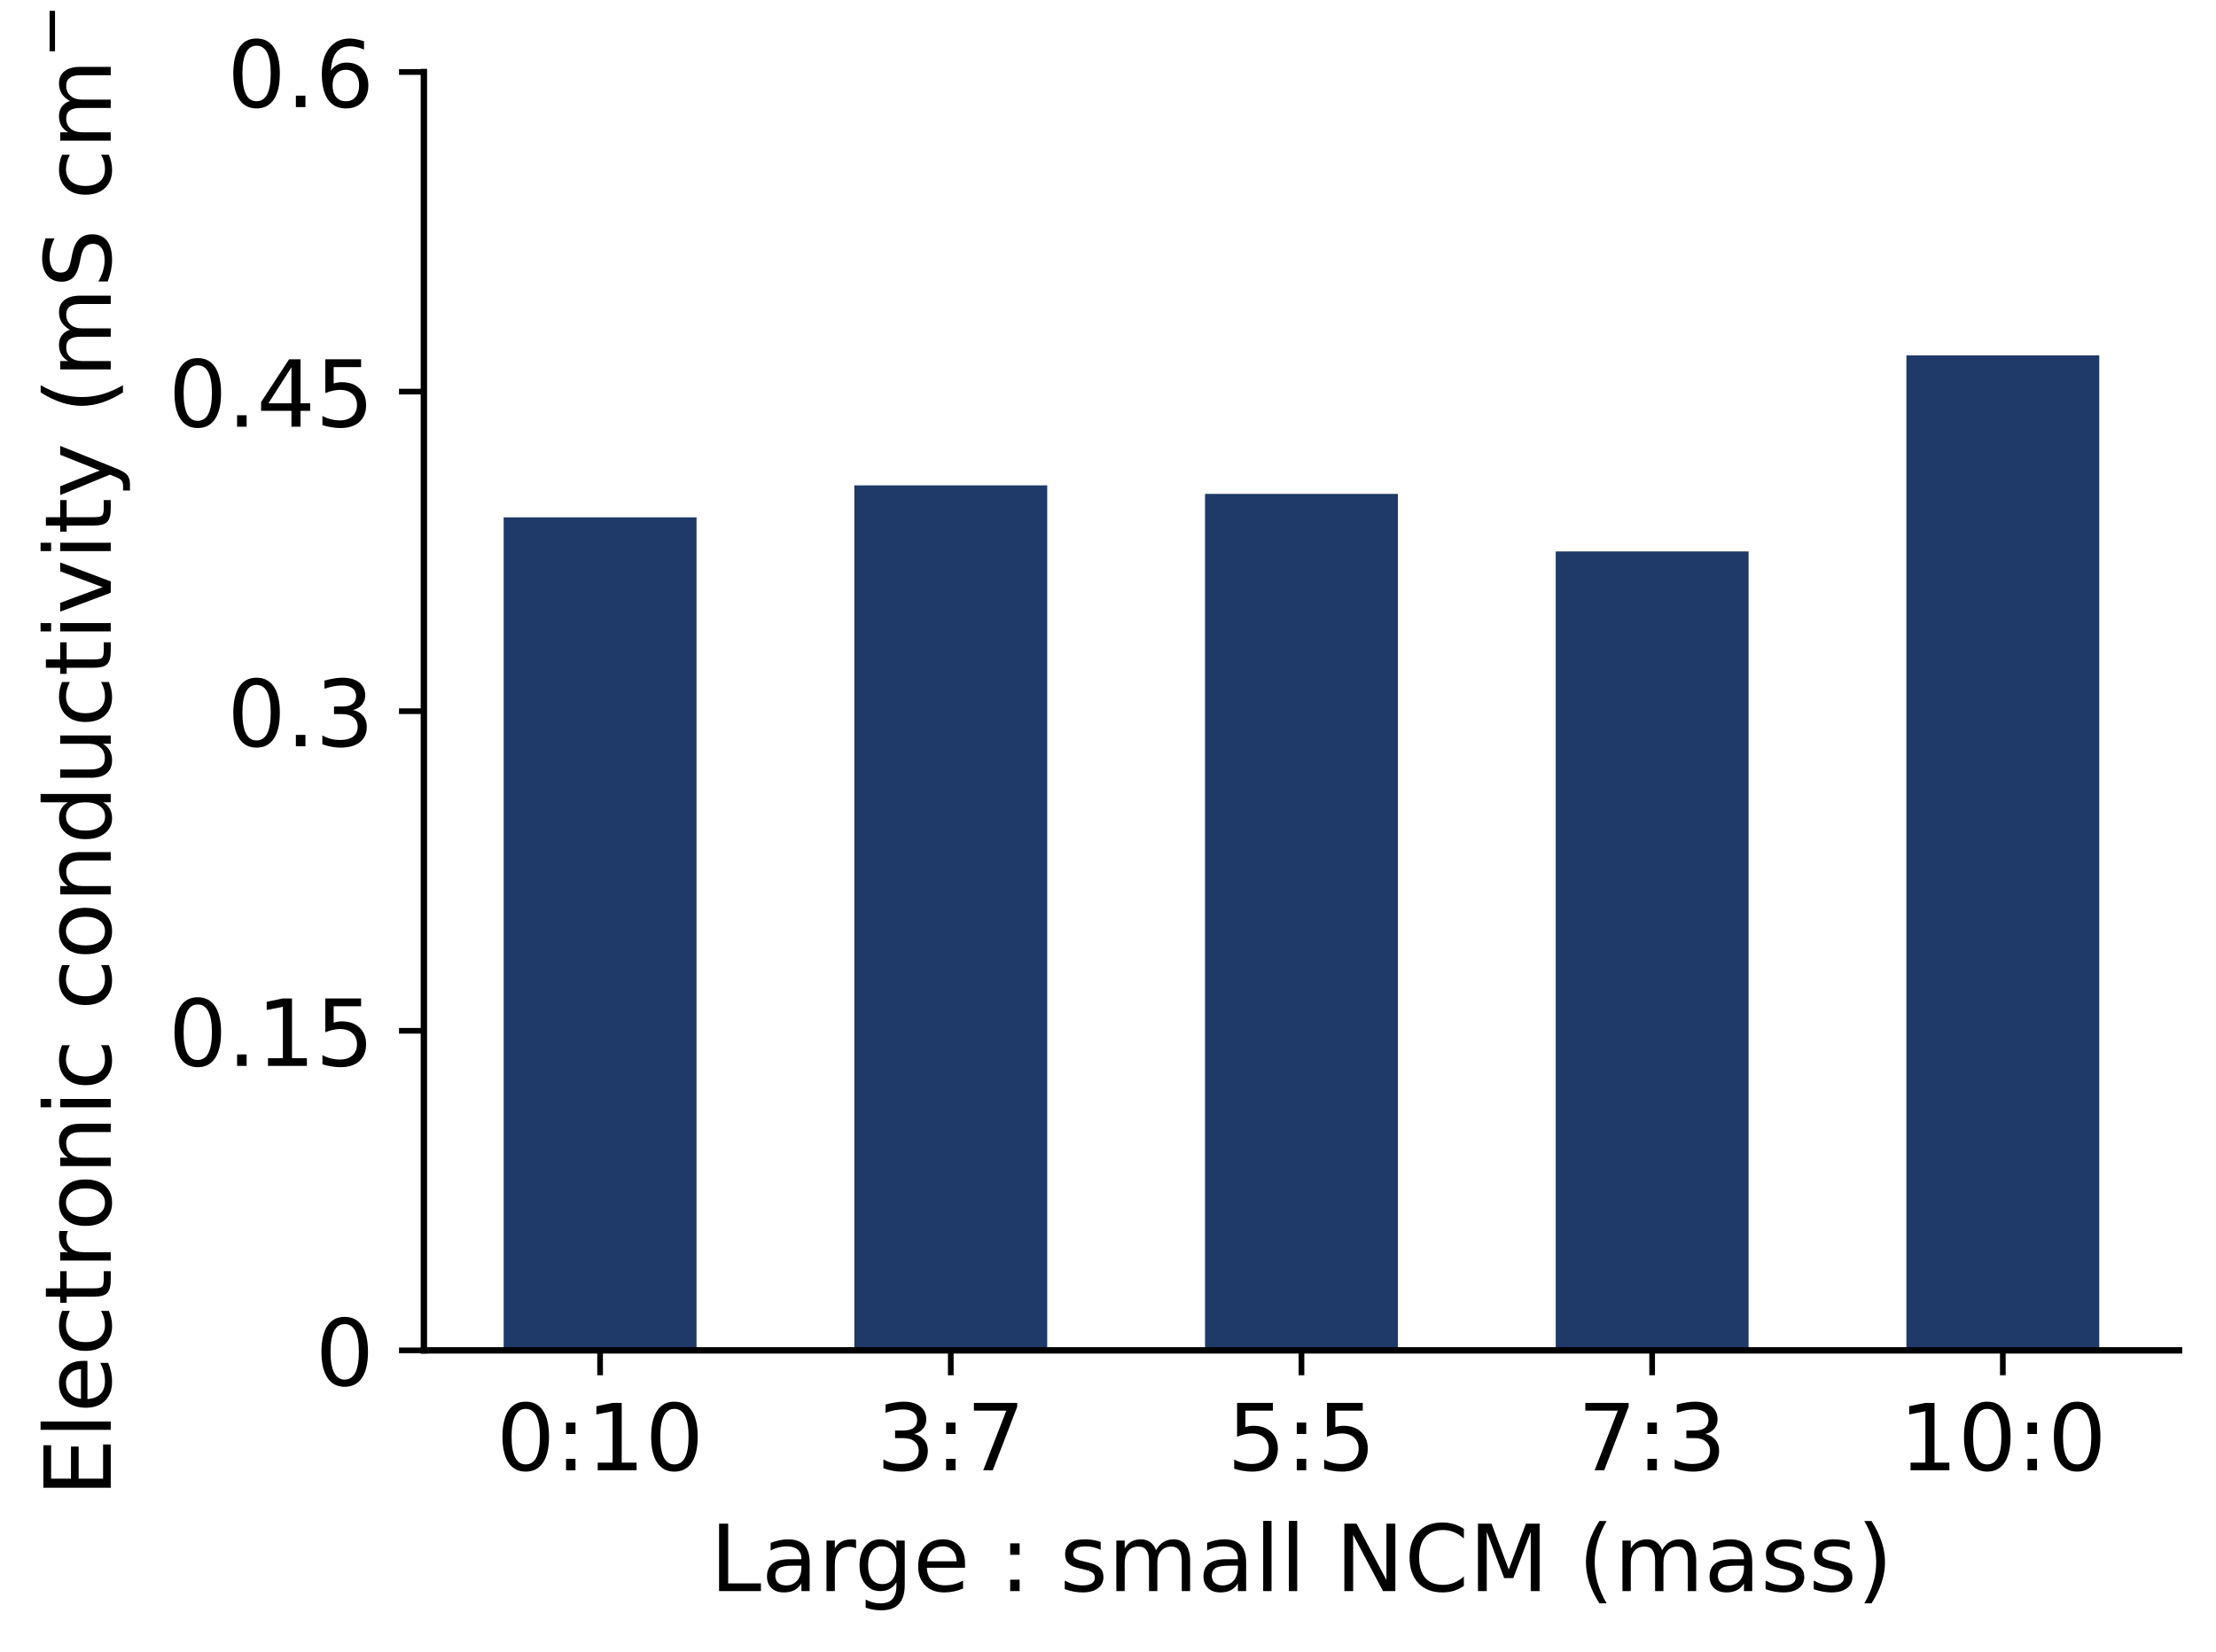
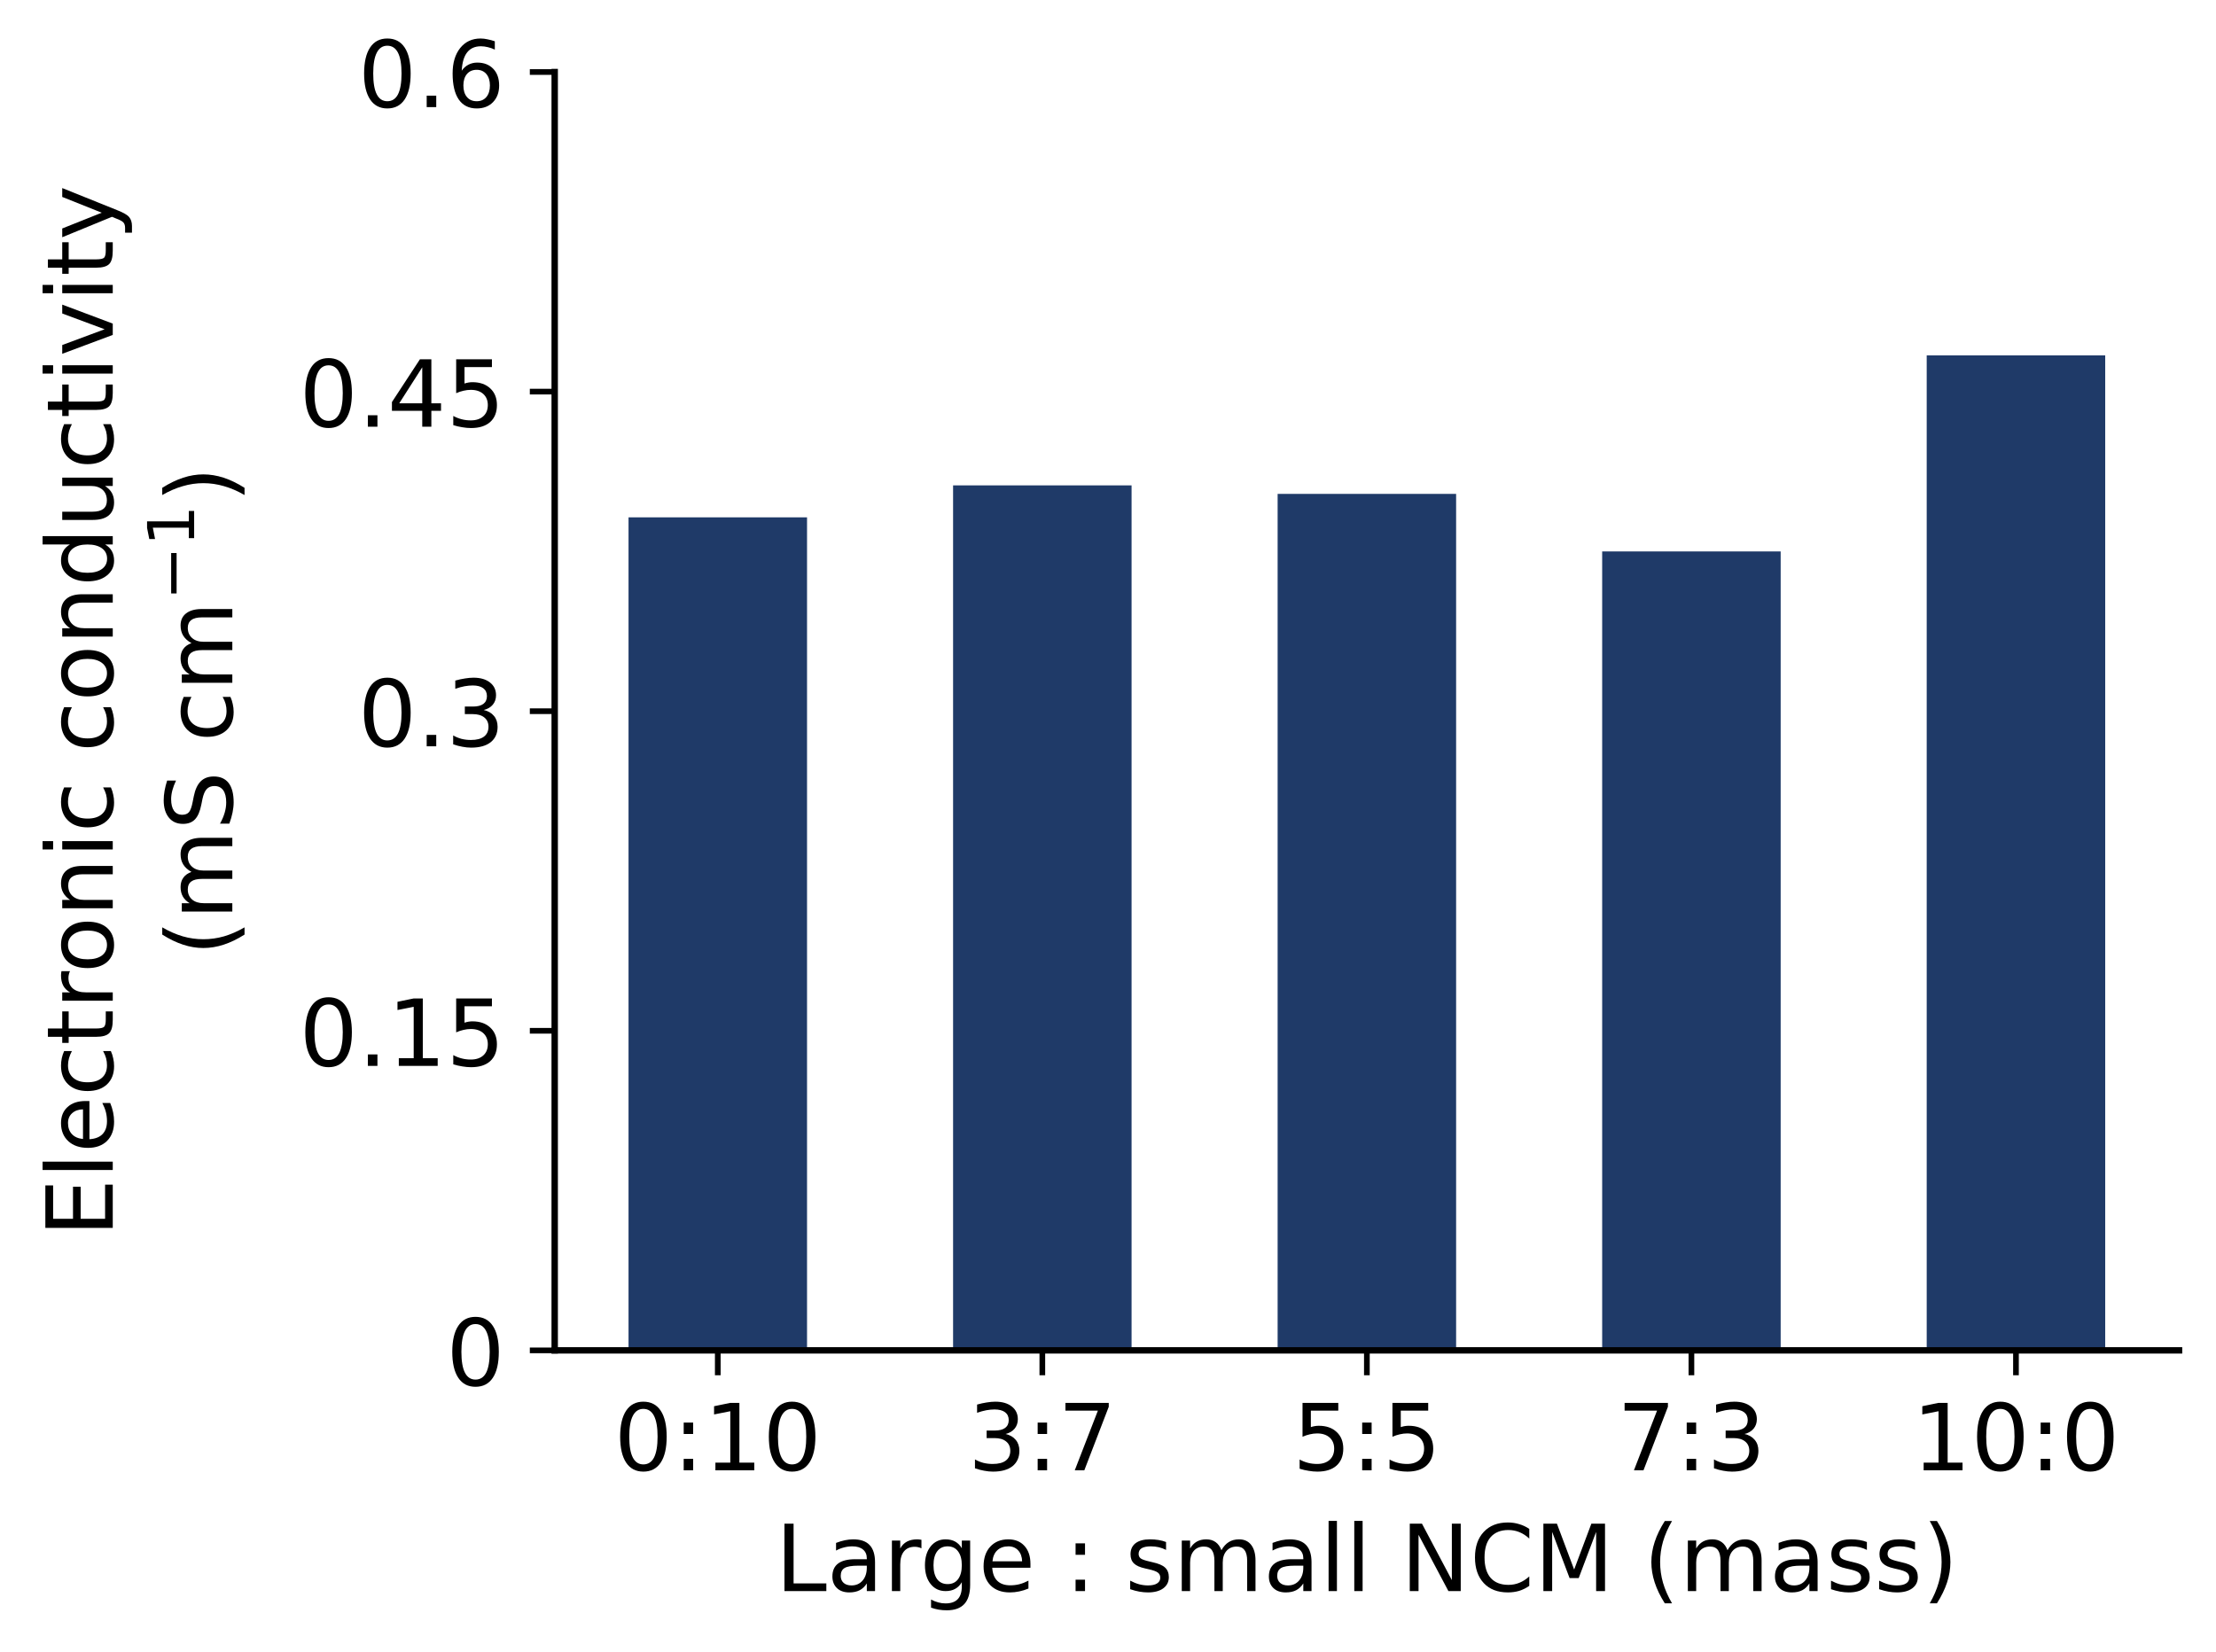
<svg xmlns="http://www.w3.org/2000/svg" xmlns:xlink="http://www.w3.org/1999/xlink" width="311.811pt" height="232.441pt" viewBox="0 0 311.811 232.441" version="1.1">
  <defs>
    <style type="text/css">*{stroke-linejoin: round; stroke-linecap: butt}</style>
  </defs>
  <g id="figure_1">
    <g id="patch_1">
      <path d="M 0 232.441  L 311.811 232.441  L 311.811 0  L 0 0  L 0 232.441  z " style="fill: none" />
    </g>
    <g id="axes_1">
      <g id="patch_2">
-         <path d="M 59.643 190.038  L 306.611 190.038  L 306.611 10.138  L 59.643 10.138  L 59.643 190.038  z " style="fill: none" />
+         <path d="M 78.051 190.038  L 306.611 190.038  L 306.611 10.138  L 78.051 10.138  L 78.051 190.038  z " style="fill: none" />
      </g>
      <g id="patch_3">
-         <path d="M 70.869 190.038  L 98.008 190.038  L 98.008 72.803  L 70.869 72.803  z " clip-path="url(#p072ee446fd)" style="fill: #1f3a68" />
+         <path d="M 88.44 190.038  L 113.557 190.038  L 113.557 72.803  L 88.44 72.803  z " clip-path="url(#p11eef88e7c)" style="fill: #1f3a68" />
      </g>
      <g id="patch_4">
-         <path d="M 120.213 190.038  L 147.352 190.038  L 147.352 68.306  L 120.213 68.306  z " clip-path="url(#p072ee446fd)" style="fill: #1f3a68" />
+         <path d="M 134.107 190.038  L 159.223 190.038  L 159.223 68.306  L 134.107 68.306  z " clip-path="url(#p11eef88e7c)" style="fill: #1f3a68" />
      </g>
      <g id="patch_5">
-         <path d="M 169.557 190.038  L 196.697 190.038  L 196.697 69.505  L 169.557 69.505  z " clip-path="url(#p072ee446fd)" style="fill: #1f3a68" />
+         <path d="M 179.773 190.038  L 204.889 190.038  L 204.889 69.505  L 179.773 69.505  z " clip-path="url(#p11eef88e7c)" style="fill: #1f3a68" />
      </g>
      <g id="patch_6">
-         <path d="M 218.902 190.038  L 246.041 190.038  L 246.041 77.601  L 218.902 77.601  z " clip-path="url(#p072ee446fd)" style="fill: #1f3a68" />
+         <path d="M 225.439 190.038  L 250.556 190.038  L 250.556 77.601  L 225.439 77.601  z " clip-path="url(#p11eef88e7c)" style="fill: #1f3a68" />
      </g>
      <g id="patch_7">
-         <path d="M 268.246 190.038  L 295.385 190.038  L 295.385 50.016  L 268.246 50.016  z " clip-path="url(#p072ee446fd)" style="fill: #1f3a68" />
+         <path d="M 271.105 190.038  L 296.222 190.038  L 296.222 50.016  L 271.105 50.016  z " clip-path="url(#p11eef88e7c)" style="fill: #1f3a68" />
      </g>
      <g id="matplotlib.axis_1">
        <g id="xtick_1">
          <g id="line2d_1">
            <defs>
-               <path id="m416e3fdc6e" d="M 0 0  L 0 3.5  " style="stroke: #000000; stroke-width: 0.8" />
+               <path id="m6eb0e1e5ba" d="M 0 0  L 0 3.5  " style="stroke: #000000; stroke-width: 0.8" />
            </defs>
            <g>
-               <use xlink:href="#m416e3fdc6e" x="84.439" y="190.038" style="stroke: #000000; stroke-width: 0.8" />
+               <use xlink:href="#m6eb0e1e5ba" x="100.998" y="190.038" style="stroke: #000000; stroke-width: 0.8" />
            </g>
          </g>
          <g id="text_1">
-             <text style="font-size: 13px; font-family: 'DejaVu Sans'; text-anchor: middle" x="84.439" y="206.915" transform="rotate(-0 84.43853 206.9149)">0:10</text>
+             <text style="font-size: 13px; font-family: 'DejaVu Sans'; text-anchor: middle" x="100.998" y="206.915" transform="rotate(-0 100.9985 206.9149)">0:10</text>
          </g>
        </g>
        <g id="xtick_2">
          <g id="line2d_2">
            <g>
-               <use xlink:href="#m416e3fdc6e" x="133.783" y="190.038" style="stroke: #000000; stroke-width: 0.8" />
+               <use xlink:href="#m6eb0e1e5ba" x="146.665" y="190.038" style="stroke: #000000; stroke-width: 0.8" />
            </g>
          </g>
          <g id="text_2">
-             <text style="font-size: 13px; font-family: 'DejaVu Sans'; text-anchor: middle" x="133.783" y="206.915" transform="rotate(-0 133.7828 206.9149)">3:7</text>
+             <text style="font-size: 13px; font-family: 'DejaVu Sans'; text-anchor: middle" x="146.665" y="206.915" transform="rotate(-0 146.6648 206.9149)">3:7</text>
          </g>
        </g>
        <g id="xtick_3">
          <g id="line2d_3">
            <g>
-               <use xlink:href="#m416e3fdc6e" x="183.127" y="190.038" style="stroke: #000000; stroke-width: 0.8" />
+               <use xlink:href="#m6eb0e1e5ba" x="192.331" y="190.038" style="stroke: #000000; stroke-width: 0.8" />
            </g>
          </g>
          <g id="text_3">
-             <text style="font-size: 13px; font-family: 'DejaVu Sans'; text-anchor: middle" x="183.127" y="206.915" transform="rotate(-0 183.127 206.9149)">5:5</text>
+             <text style="font-size: 13px; font-family: 'DejaVu Sans'; text-anchor: middle" x="192.331" y="206.915" transform="rotate(-0 192.3311 206.9149)">5:5</text>
          </g>
        </g>
        <g id="xtick_4">
          <g id="line2d_4">
            <g>
-               <use xlink:href="#m416e3fdc6e" x="232.471" y="190.038" style="stroke: #000000; stroke-width: 0.8" />
+               <use xlink:href="#m6eb0e1e5ba" x="237.997" y="190.038" style="stroke: #000000; stroke-width: 0.8" />
            </g>
          </g>
          <g id="text_4">
-             <text style="font-size: 13px; font-family: 'DejaVu Sans'; text-anchor: middle" x="232.471" y="206.915" transform="rotate(-0 232.4713 206.9149)">7:3</text>
+             <text style="font-size: 13px; font-family: 'DejaVu Sans'; text-anchor: middle" x="237.997" y="206.915" transform="rotate(-0 237.9974 206.9149)">7:3</text>
          </g>
        </g>
        <g id="xtick_5">
          <g id="line2d_5">
            <g>
-               <use xlink:href="#m416e3fdc6e" x="281.816" y="190.038" style="stroke: #000000; stroke-width: 0.8" />
+               <use xlink:href="#m6eb0e1e5ba" x="283.664" y="190.038" style="stroke: #000000; stroke-width: 0.8" />
            </g>
          </g>
          <g id="text_5">
-             <text style="font-size: 13px; font-family: 'DejaVu Sans'; text-anchor: middle" x="281.816" y="206.915" transform="rotate(-0 281.8155 206.9149)">10:0</text>
+             <text style="font-size: 13px; font-family: 'DejaVu Sans'; text-anchor: middle" x="283.664" y="206.915" transform="rotate(-0 283.6637 206.9149)">10:0</text>
          </g>
        </g>
        <g id="text_6">
-           <text style="font-size: 13px; font-family: 'DejaVu Sans'; text-anchor: middle" x="183.127" y="223.916" transform="rotate(-0 183.127 223.9159)">Large : small NCM (mass)</text>
+           <text style="font-size: 13px; font-family: 'DejaVu Sans'; text-anchor: middle" x="192.331" y="223.916" transform="rotate(-0 192.3311 223.9159)">Large : small NCM (mass)</text>
        </g>
      </g>
      <g id="matplotlib.axis_2">
        <g id="ytick_1">
          <g id="line2d_6">
            <defs>
-               <path id="m0ff4e774ee" d="M 0 0  L -3.5 0  " style="stroke: #000000; stroke-width: 0.8" />
+               <path id="mdbf24a3bd7" d="M 0 0  L -3.5 0  " style="stroke: #000000; stroke-width: 0.8" />
            </defs>
            <g>
-               <use xlink:href="#m0ff4e774ee" x="59.643" y="190.038" style="stroke: #000000; stroke-width: 0.8" />
+               <use xlink:href="#mdbf24a3bd7" x="78.051" y="190.038" style="stroke: #000000; stroke-width: 0.8" />
            </g>
          </g>
          <g id="text_7">
-             <text style="font-size: 13px; font-family: 'DejaVu Sans'; text-anchor: end" x="52.643" y="194.976" transform="rotate(-0 52.64305 194.9764)">0</text>
+             <text style="font-size: 13px; font-family: 'DejaVu Sans'; text-anchor: end" x="71.051" y="194.976" transform="rotate(-0 71.05117 194.9764)">0</text>
          </g>
        </g>
        <g id="ytick_2">
          <g id="line2d_7">
            <g>
-               <use xlink:href="#m0ff4e774ee" x="59.643" y="145.063" style="stroke: #000000; stroke-width: 0.8" />
+               <use xlink:href="#mdbf24a3bd7" x="78.051" y="145.063" style="stroke: #000000; stroke-width: 0.8" />
            </g>
          </g>
          <g id="text_8">
-             <text style="font-size: 13px; font-family: 'DejaVu Sans'; text-anchor: end" x="52.643" y="150.002" transform="rotate(-0 52.64305 150.0015)">0.15</text>
+             <text style="font-size: 13px; font-family: 'DejaVu Sans'; text-anchor: end" x="71.051" y="150.002" transform="rotate(-0 71.05117 150.0015)">0.15</text>
          </g>
        </g>
        <g id="ytick_3">
          <g id="line2d_8">
            <g>
-               <use xlink:href="#m0ff4e774ee" x="59.643" y="100.088" style="stroke: #000000; stroke-width: 0.8" />
+               <use xlink:href="#mdbf24a3bd7" x="78.051" y="100.088" style="stroke: #000000; stroke-width: 0.8" />
            </g>
          </g>
          <g id="text_9">
-             <text style="font-size: 13px; font-family: 'DejaVu Sans'; text-anchor: end" x="52.643" y="105.027" transform="rotate(-0 52.64305 105.0267)">0.3</text>
+             <text style="font-size: 13px; font-family: 'DejaVu Sans'; text-anchor: end" x="71.051" y="105.027" transform="rotate(-0 71.05117 105.0267)">0.3</text>
          </g>
        </g>
        <g id="ytick_4">
          <g id="line2d_9">
            <g>
-               <use xlink:href="#m0ff4e774ee" x="59.643" y="55.113" style="stroke: #000000; stroke-width: 0.8" />
+               <use xlink:href="#mdbf24a3bd7" x="78.051" y="55.113" style="stroke: #000000; stroke-width: 0.8" />
            </g>
          </g>
          <g id="text_10">
-             <text style="font-size: 13px; font-family: 'DejaVu Sans'; text-anchor: end" x="52.643" y="60.052" transform="rotate(-0 52.64305 60.05181)">0.45</text>
+             <text style="font-size: 13px; font-family: 'DejaVu Sans'; text-anchor: end" x="71.051" y="60.052" transform="rotate(-0 71.05117 60.05181)">0.45</text>
          </g>
        </g>
        <g id="ytick_5">
          <g id="line2d_10">
            <g>
-               <use xlink:href="#m0ff4e774ee" x="59.643" y="10.138" style="stroke: #000000; stroke-width: 0.8" />
+               <use xlink:href="#mdbf24a3bd7" x="78.051" y="10.138" style="stroke: #000000; stroke-width: 0.8" />
            </g>
          </g>
          <g id="text_11">
-             <text style="font-size: 13px; font-family: 'DejaVu Sans'; text-anchor: end" x="52.643" y="15.077" transform="rotate(-0 52.64305 15.07695)">0.6</text>
+             <text style="font-size: 13px; font-family: 'DejaVu Sans'; text-anchor: end" x="71.051" y="15.077" transform="rotate(-0 71.05117 15.07695)">0.6</text>
          </g>
        </g>
        <g id="text_12">
-           <g transform="translate(16.57469 210.6532) rotate(-90)">
+           <text style="font-size: 13px; font-family: 'DejaVu Sans'" transform="translate(15.86596 174.0866) rotate(-90)">Electronic conductivity</text>
+           <g transform="translate(33.68154 134.5382) rotate(-90)">
            <text>
-               <tspan x="0" y="-0.992" style="font-size: 13px; font-family: 'DejaVu Sans'">E</tspan>
-               <tspan x="8.214" y="-0.992" style="font-size: 13px; font-family: 'DejaVu Sans'">l</tspan>
-               <tspan x="11.826" y="-0.992" style="font-size: 13px; font-family: 'DejaVu Sans'">e</tspan>
-               <tspan x="19.824" y="-0.992" style="font-size: 13px; font-family: 'DejaVu Sans'">c</tspan>
-               <tspan x="26.971" y="-0.992" style="font-size: 13px; font-family: 'DejaVu Sans'">t</tspan>
-               <tspan x="32.068" y="-0.992" style="font-size: 13px; font-family: 'DejaVu Sans'">r</tspan>
-               <tspan x="37.413" y="-0.992" style="font-size: 13px; font-family: 'DejaVu Sans'">o</tspan>
-               <tspan x="45.367" y="-0.992" style="font-size: 13px; font-family: 'DejaVu Sans'">n</tspan>
-               <tspan x="53.606" y="-0.992" style="font-size: 13px; font-family: 'DejaVu Sans'">i</tspan>
-               <tspan x="57.218" y="-0.992" style="font-size: 13px; font-family: 'DejaVu Sans'">c</tspan>
-               <tspan x="64.365" y="-0.992" style="font-size: 13px; font-family: 'DejaVu Sans'"> </tspan>
-               <tspan x="68.498" y="-0.992" style="font-size: 13px; font-family: 'DejaVu Sans'">c</tspan>
-               <tspan x="75.645" y="-0.992" style="font-size: 13px; font-family: 'DejaVu Sans'">o</tspan>
-               <tspan x="83.599" y="-0.992" style="font-size: 13px; font-family: 'DejaVu Sans'">n</tspan>
-               <tspan x="91.838" y="-0.992" style="font-size: 13px; font-family: 'DejaVu Sans'">d</tspan>
-               <tspan x="100.09" y="-0.992" style="font-size: 13px; font-family: 'DejaVu Sans'">u</tspan>
-               <tspan x="108.329" y="-0.992" style="font-size: 13px; font-family: 'DejaVu Sans'">c</tspan>
-               <tspan x="115.477" y="-0.992" style="font-size: 13px; font-family: 'DejaVu Sans'">t</tspan>
-               <tspan x="120.574" y="-0.992" style="font-size: 13px; font-family: 'DejaVu Sans'">i</tspan>
-               <tspan x="124.186" y="-0.992" style="font-size: 13px; font-family: 'DejaVu Sans'">v</tspan>
-               <tspan x="131.879" y="-0.992" style="font-size: 13px; font-family: 'DejaVu Sans'">i</tspan>
-               <tspan x="135.491" y="-0.992" style="font-size: 13px; font-family: 'DejaVu Sans'">t</tspan>
-               <tspan x="140.588" y="-0.992" style="font-size: 13px; font-family: 'DejaVu Sans'">y</tspan>
-               <tspan x="148.281" y="-0.992" style="font-size: 13px; font-family: 'DejaVu Sans'"> </tspan>
-               <tspan x="152.414" y="-0.992" style="font-size: 13px; font-family: 'DejaVu Sans'">(</tspan>
-               <tspan x="157.485" y="-0.992" style="font-size: 13px; font-family: 'DejaVu Sans'">m</tspan>
-               <tspan x="170.149" y="-0.992" style="font-size: 13px; font-family: 'DejaVu Sans'">S</tspan>
-               <tspan x="178.401" y="-0.992" style="font-size: 13px; font-family: 'DejaVu Sans'"> </tspan>
-               <tspan x="182.533" y="-0.992" style="font-size: 13px; font-family: 'DejaVu Sans'">c</tspan>
-               <tspan x="189.681" y="-0.992" style="font-size: 13px; font-family: 'DejaVu Sans'">m</tspan>
-               <tspan x="216.239" y="-0.992" style="font-size: 13px; font-family: 'DejaVu Sans'">)</tspan>
-               <tspan x="202.469" y="-6.361" style="font-size: 9.1px; font-family: 'DejaVu Sans'">−</tspan>
-               <tspan x="210.093" y="-6.361" style="font-size: 9.1px; font-family: 'DejaVu Sans'">1</tspan>
+               <tspan x="0" y="-0.992" style="font-size: 13px; font-family: 'DejaVu Sans'">(</tspan>
+               <tspan x="5.072" y="-0.992" style="font-size: 13px; font-family: 'DejaVu Sans'">m</tspan>
+               <tspan x="17.735" y="-0.992" style="font-size: 13px; font-family: 'DejaVu Sans'">S</tspan>
+               <tspan x="25.987" y="-0.992" style="font-size: 13px; font-family: 'DejaVu Sans'"> </tspan>
+               <tspan x="30.12" y="-0.992" style="font-size: 13px; font-family: 'DejaVu Sans'">c</tspan>
+               <tspan x="37.267" y="-0.992" style="font-size: 13px; font-family: 'DejaVu Sans'">m</tspan>
+               <tspan x="63.825" y="-0.992" style="font-size: 13px; font-family: 'DejaVu Sans'">)</tspan>
+               <tspan x="50.055" y="-6.361" style="font-size: 9.1px; font-family: 'DejaVu Sans'">−</tspan>
+               <tspan x="57.68" y="-6.361" style="font-size: 9.1px; font-family: 'DejaVu Sans'">1</tspan>
            </text>
          </g>
        </g>
      </g>
      <g id="patch_8">
-         <path d="M 59.643 190.038  L 59.643 10.138  " style="fill: none; stroke: #000000; stroke-width: 0.9; stroke-linejoin: miter; stroke-linecap: square" />
+         <path d="M 78.051 190.038  L 78.051 10.138  " style="fill: none; stroke: #000000; stroke-width: 0.9; stroke-linejoin: miter; stroke-linecap: square" />
      </g>
      <g id="patch_9">
-         <path d="M 59.643 190.038  L 306.611 190.038  " style="fill: none; stroke: #000000; stroke-width: 0.9; stroke-linejoin: miter; stroke-linecap: square" />
+         <path d="M 78.051 190.038  L 306.611 190.038  " style="fill: none; stroke: #000000; stroke-width: 0.9; stroke-linejoin: miter; stroke-linecap: square" />
      </g>
    </g>
  </g>
  <defs>
-     <clipPath id="p072ee446fd">
-       <rect x="59.643" y="10.138" width="246.968" height="179.899" />
+     <clipPath id="p11eef88e7c">
+       <rect x="78.051" y="10.138" width="228.56" height="179.899" />
    </clipPath>
  </defs>
</svg>
